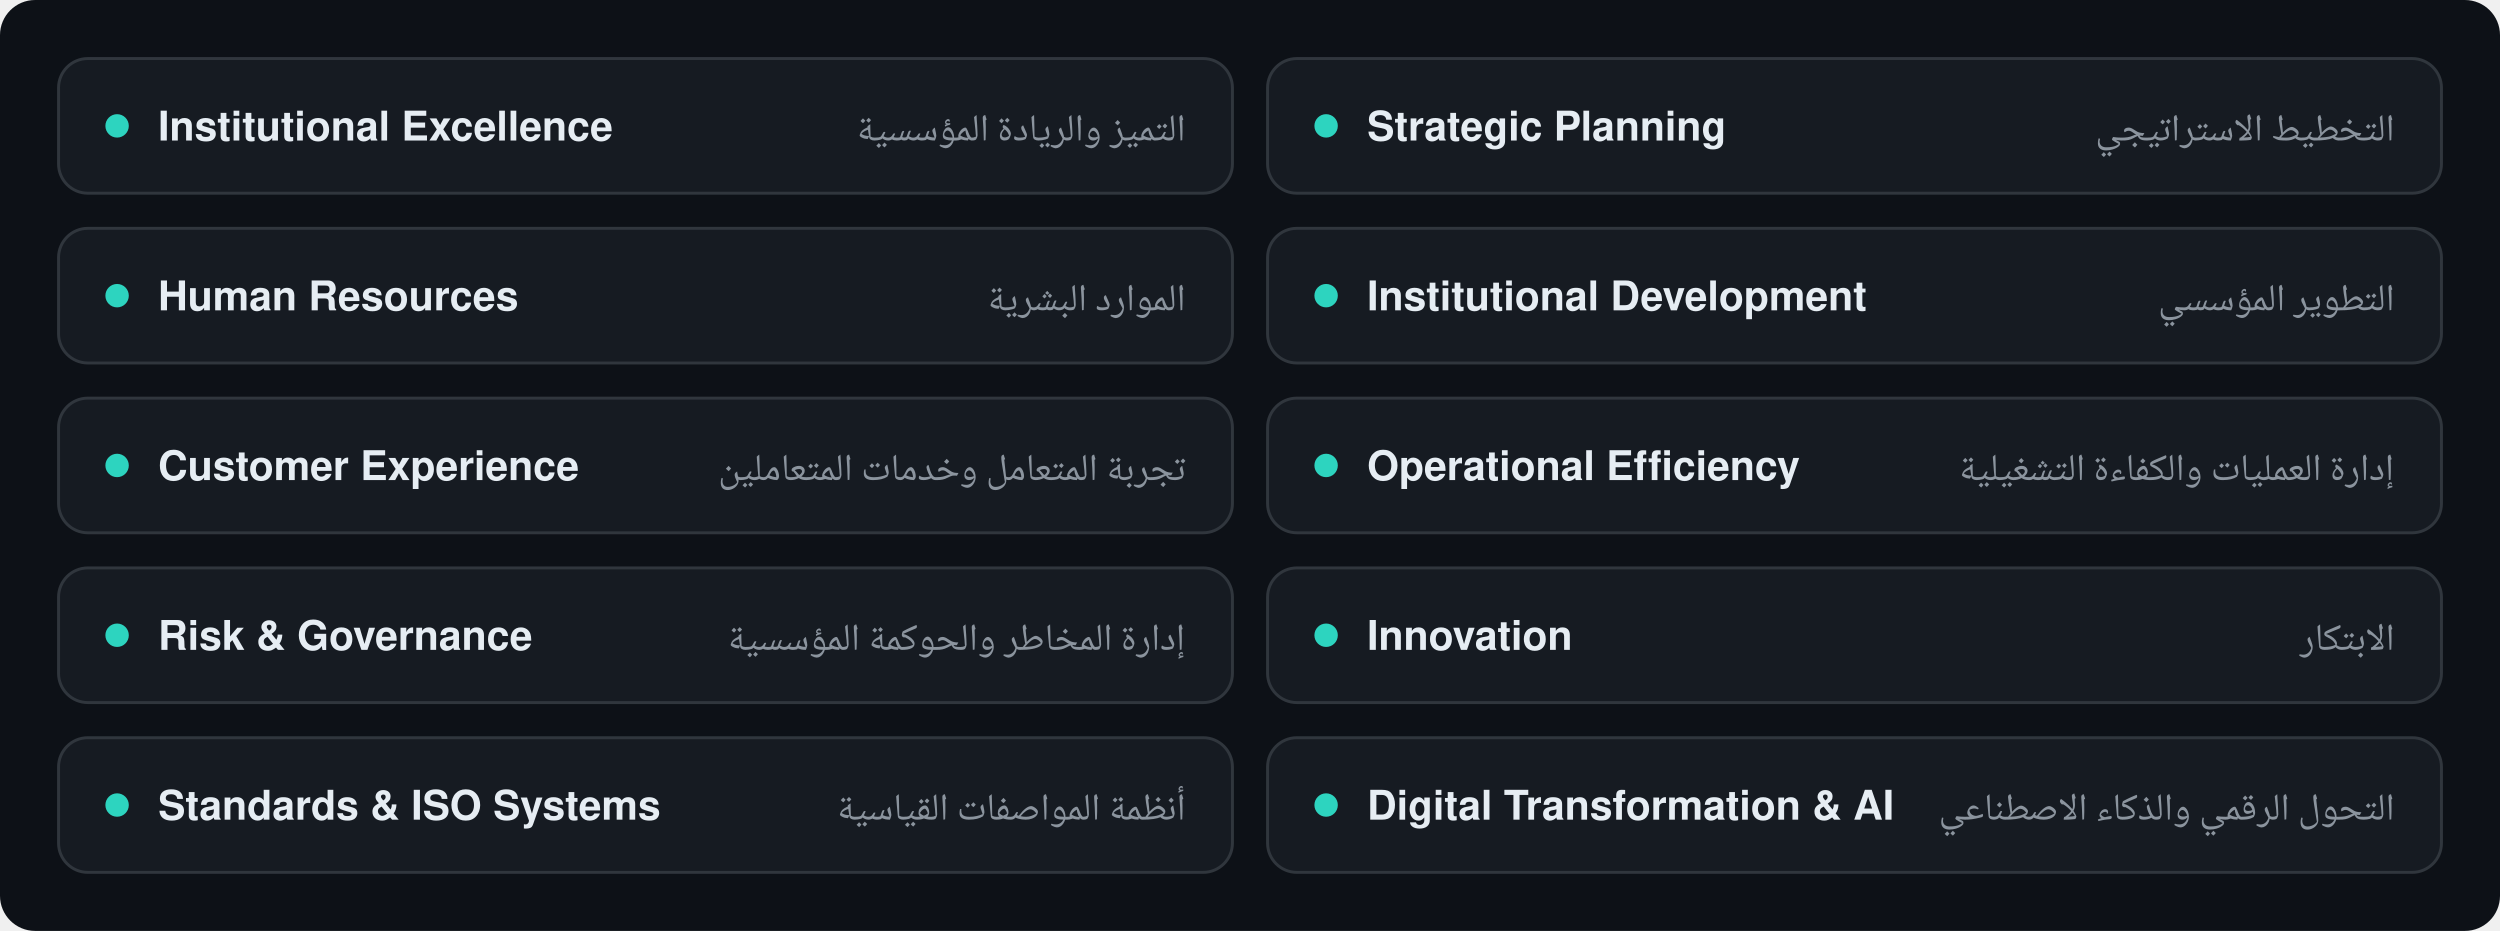
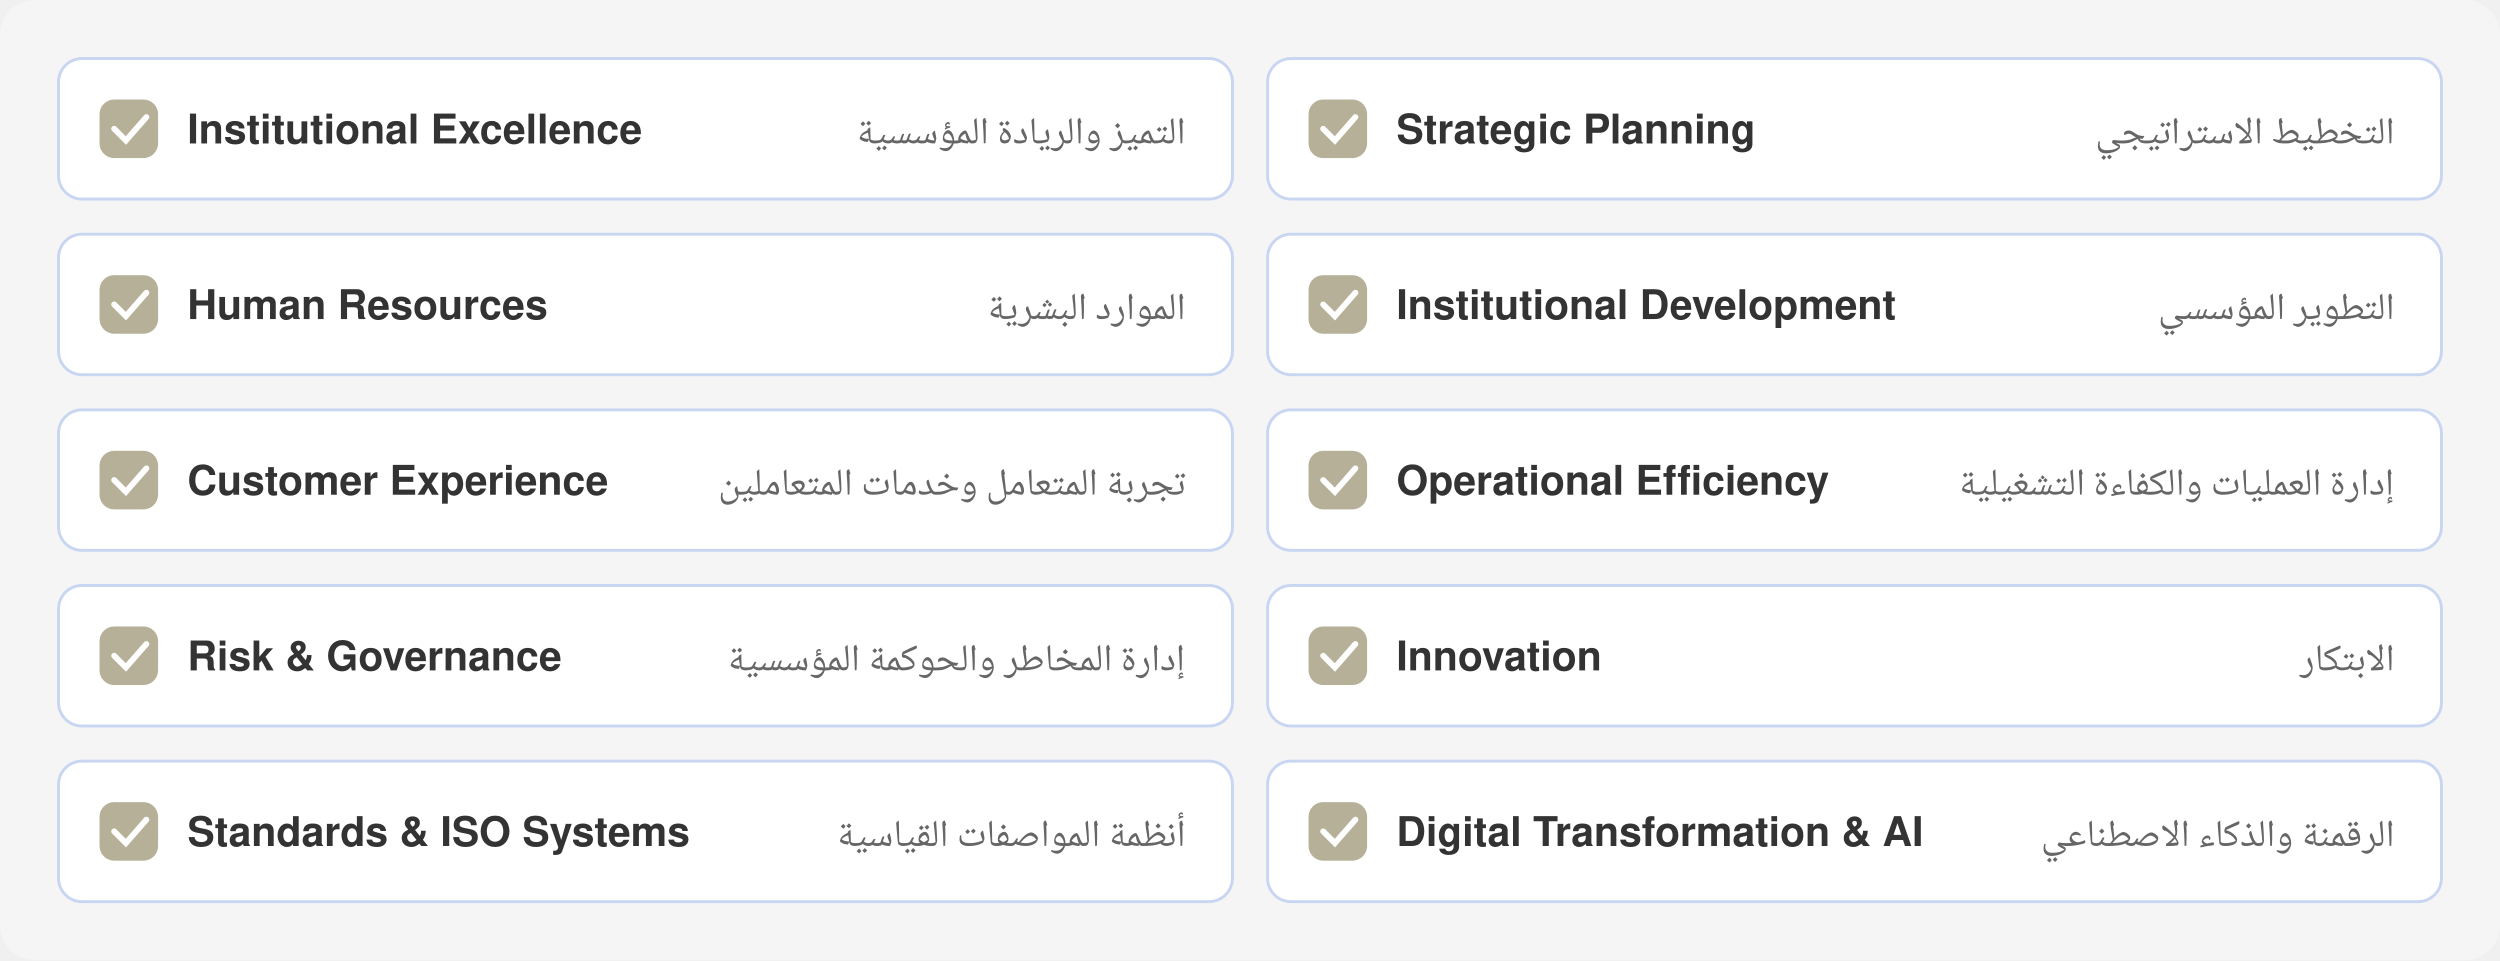
- <svg xmlns="http://www.w3.org/2000/svg" width="854" height="318" viewBox="0 0 854 318" font-family="-apple-system,BlinkMacSystemFont,'Segoe UI','Geeza Pro','Noto Naskh Arabic',Tahoma,Helvetica,Arial,sans-serif">
-   <defs>
-     <linearGradient id="g" x1="0" y1="0" x2="1" y2="1">
-       <stop offset="0" stop-color="#042f2e" />
-       <stop offset=".55" stop-color="#0f3d45" />
-       <stop offset="1" stop-color="#0e7490" />
-     </linearGradient>
-   </defs>
-   <rect width="854" height="318" rx="12" fill="#0d1117" />
-   <rect x="20" y="20" width="401" height="46" rx="10" fill="#161b22" stroke="#30363d" />
-   <circle cx="40" cy="43.0" r="4" fill="#2dd4bf" />
-   <text x="54" y="48" font-size="14" font-weight="600" fill="#e6edf3">Institutional Excellence</text>
-   <text x="405" y="48" text-anchor="end" font-size="13" fill="#8b949e">التميز والريادة المؤسسية</text>
-   <rect x="433" y="20" width="401" height="46" rx="10" fill="#161b22" stroke="#30363d" />
-   <circle cx="453" cy="43.0" r="4" fill="#2dd4bf" />
-   <text x="467" y="48" font-size="14" font-weight="600" fill="#e6edf3">Strategic Planning</text>
-   <text x="818" y="48" text-anchor="end" font-size="13" fill="#8b949e">التخطيط الاستراتيجي</text>
-   <rect x="20" y="78" width="401" height="46" rx="10" fill="#161b22" stroke="#30363d" />
-   <circle cx="40" cy="101.0" r="4" fill="#2dd4bf" />
-   <text x="54" y="106" font-size="14" font-weight="600" fill="#e6edf3">Human Resources</text>
-   <text x="405" y="106" text-anchor="end" font-size="13" fill="#8b949e">الموارد البشرية</text>
-   <rect x="433" y="78" width="401" height="46" rx="10" fill="#161b22" stroke="#30363d" />
-   <circle cx="453" cy="101.0" r="4" fill="#2dd4bf" />
-   <text x="467" y="106" font-size="14" font-weight="600" fill="#e6edf3">Institutional Development</text>
-   <text x="818" y="106" text-anchor="end" font-size="13" fill="#8b949e">التطوير المؤسسي</text>
-   <rect x="20" y="136" width="401" height="46" rx="10" fill="#161b22" stroke="#30363d" />
-   <circle cx="40" cy="159.0" r="4" fill="#2dd4bf" />
-   <text x="54" y="164" font-size="14" font-weight="600" fill="#e6edf3">Customer Experience</text>
-   <text x="405" y="164" text-anchor="end" font-size="13" fill="#8b949e">تجربة المتعامل وخدمات المتعاملين</text>
-   <rect x="433" y="136" width="401" height="46" rx="10" fill="#161b22" stroke="#30363d" />
-   <circle cx="453" cy="159.0" r="4" fill="#2dd4bf" />
-   <text x="467" y="164" font-size="14" font-weight="600" fill="#e6edf3">Operational Efficiency</text>
-   <text x="818" y="164" text-anchor="end" font-size="13" fill="#8b949e">إدارة العمليات والكفاءة التشغيلية</text>
-   <rect x="20" y="194" width="401" height="46" rx="10" fill="#161b22" stroke="#30363d" />
-   <circle cx="40" cy="217.0" r="4" fill="#2dd4bf" />
-   <text x="54" y="222" font-size="14" font-weight="600" fill="#e6edf3">Risk &amp; Governance</text>
-   <text x="405" y="222" text-anchor="end" font-size="13" fill="#8b949e">إدارة المخاطر والحوكمة المؤسسية</text>
-   <rect x="433" y="194" width="401" height="46" rx="10" fill="#161b22" stroke="#30363d" />
-   <circle cx="453" cy="217.0" r="4" fill="#2dd4bf" />
-   <text x="467" y="222" font-size="14" font-weight="600" fill="#e6edf3">Innovation</text>
-   <text x="818" y="222" text-anchor="end" font-size="13" fill="#8b949e">الابتكار</text>
-   <rect x="20" y="252" width="401" height="46" rx="10" fill="#161b22" stroke="#30363d" />
-   <circle cx="40" cy="275.0" r="4" fill="#2dd4bf" />
-   <text x="54" y="280" font-size="14" font-weight="600" fill="#e6edf3">Standards &amp; ISO Systems</text>
-   <text x="405" y="280" text-anchor="end" font-size="13" fill="#8b949e">أنظمة المواصفات القياسية</text>
-   <rect x="433" y="252" width="401" height="46" rx="10" fill="#161b22" stroke="#30363d" />
-   <circle cx="453" cy="275.0" r="4" fill="#2dd4bf" />
-   <text x="467" y="280" font-size="14" font-weight="600" fill="#e6edf3">Digital Transformation &amp; AI</text>
-   <text x="818" y="280" text-anchor="end" font-size="13" fill="#8b949e">التحول الرقمي والذكاء الاصطناعي</text>
+ <svg xmlns="http://www.w3.org/2000/svg" width="854" height="328" viewBox="0 0 854 328" font-family="'JF Flat','Adaa',-apple-system,BlinkMacSystemFont,'Segoe UI','Geeza Pro','Noto Naskh Arabic',Tahoma,Helvetica,Arial,sans-serif">
+   <rect width="854" height="328" rx="12" fill="#f5f5f5" />
+   <rect x="20" y="20" width="401" height="48" rx="8" fill="#ffffff" stroke="#c9d6f2" />
+   <rect x="34" y="34" width="20" height="20" rx="5" fill="#B6B098" />
+   <path d="M39 44 l4 4 l7 -8" stroke="#ffffff" stroke-width="2" fill="none" stroke-linecap="round" />
+   <text x="64" y="49" font-size="14" font-weight="600" fill="#333333">Institutional Excellence</text>
+   <text x="405" y="49" text-anchor="end" font-size="13" fill="#666666">التميز والريادة المؤسسية</text>
+   <rect x="433" y="20" width="401" height="48" rx="8" fill="#ffffff" stroke="#c9d6f2" />
+   <rect x="447" y="34" width="20" height="20" rx="5" fill="#B6B098" />
+   <path d="M452 44 l4 4 l7 -8" stroke="#ffffff" stroke-width="2" fill="none" stroke-linecap="round" />
+   <text x="477" y="49" font-size="14" font-weight="600" fill="#333333">Strategic Planning</text>
+   <text x="818" y="49" text-anchor="end" font-size="13" fill="#666666">التخطيط الاستراتيجي</text>
+   <rect x="20" y="80" width="401" height="48" rx="8" fill="#ffffff" stroke="#c9d6f2" />
+   <rect x="34" y="94" width="20" height="20" rx="5" fill="#B6B098" />
+   <path d="M39 104 l4 4 l7 -8" stroke="#ffffff" stroke-width="2" fill="none" stroke-linecap="round" />
+   <text x="64" y="109" font-size="14" font-weight="600" fill="#333333">Human Resources</text>
+   <text x="405" y="109" text-anchor="end" font-size="13" fill="#666666">الموارد البشرية</text>
+   <rect x="433" y="80" width="401" height="48" rx="8" fill="#ffffff" stroke="#c9d6f2" />
+   <rect x="447" y="94" width="20" height="20" rx="5" fill="#B6B098" />
+   <path d="M452 104 l4 4 l7 -8" stroke="#ffffff" stroke-width="2" fill="none" stroke-linecap="round" />
+   <text x="477" y="109" font-size="14" font-weight="600" fill="#333333">Institutional Development</text>
+   <text x="818" y="109" text-anchor="end" font-size="13" fill="#666666">التطوير المؤسسي</text>
+   <rect x="20" y="140" width="401" height="48" rx="8" fill="#ffffff" stroke="#c9d6f2" />
+   <rect x="34" y="154" width="20" height="20" rx="5" fill="#B6B098" />
+   <path d="M39 164 l4 4 l7 -8" stroke="#ffffff" stroke-width="2" fill="none" stroke-linecap="round" />
+   <text x="64" y="169" font-size="14" font-weight="600" fill="#333333">Customer Experience</text>
+   <text x="405" y="169" text-anchor="end" font-size="13" fill="#666666">تجربة المتعامل وخدمات المتعاملين</text>
+   <rect x="433" y="140" width="401" height="48" rx="8" fill="#ffffff" stroke="#c9d6f2" />
+   <rect x="447" y="154" width="20" height="20" rx="5" fill="#B6B098" />
+   <path d="M452 164 l4 4 l7 -8" stroke="#ffffff" stroke-width="2" fill="none" stroke-linecap="round" />
+   <text x="477" y="169" font-size="14" font-weight="600" fill="#333333">Operational Efficiency</text>
+   <text x="818" y="169" text-anchor="end" font-size="13" fill="#666666">إدارة العمليات والكفاءة التشغيلية</text>
+   <rect x="20" y="200" width="401" height="48" rx="8" fill="#ffffff" stroke="#c9d6f2" />
+   <rect x="34" y="214" width="20" height="20" rx="5" fill="#B6B098" />
+   <path d="M39 224 l4 4 l7 -8" stroke="#ffffff" stroke-width="2" fill="none" stroke-linecap="round" />
+   <text x="64" y="229" font-size="14" font-weight="600" fill="#333333">Risk &amp; Governance</text>
+   <text x="405" y="229" text-anchor="end" font-size="13" fill="#666666">إدارة المخاطر والحوكمة المؤسسية</text>
+   <rect x="433" y="200" width="401" height="48" rx="8" fill="#ffffff" stroke="#c9d6f2" />
+   <rect x="447" y="214" width="20" height="20" rx="5" fill="#B6B098" />
+   <path d="M452 224 l4 4 l7 -8" stroke="#ffffff" stroke-width="2" fill="none" stroke-linecap="round" />
+   <text x="477" y="229" font-size="14" font-weight="600" fill="#333333">Innovation</text>
+   <text x="818" y="229" text-anchor="end" font-size="13" fill="#666666">الابتكار</text>
+   <rect x="20" y="260" width="401" height="48" rx="8" fill="#ffffff" stroke="#c9d6f2" />
+   <rect x="34" y="274" width="20" height="20" rx="5" fill="#B6B098" />
+   <path d="M39 284 l4 4 l7 -8" stroke="#ffffff" stroke-width="2" fill="none" stroke-linecap="round" />
+   <text x="64" y="289" font-size="14" font-weight="600" fill="#333333">Standards &amp; ISO Systems</text>
+   <text x="405" y="289" text-anchor="end" font-size="13" fill="#666666">أنظمة المواصفات القياسية</text>
+   <rect x="433" y="260" width="401" height="48" rx="8" fill="#ffffff" stroke="#c9d6f2" />
+   <rect x="447" y="274" width="20" height="20" rx="5" fill="#B6B098" />
+   <path d="M452 284 l4 4 l7 -8" stroke="#ffffff" stroke-width="2" fill="none" stroke-linecap="round" />
+   <text x="477" y="289" font-size="14" font-weight="600" fill="#333333">Digital Transformation &amp; AI</text>
+   <text x="818" y="289" text-anchor="end" font-size="13" fill="#666666">الرقمنة والذكاء الاصطناعي</text>
</svg>
